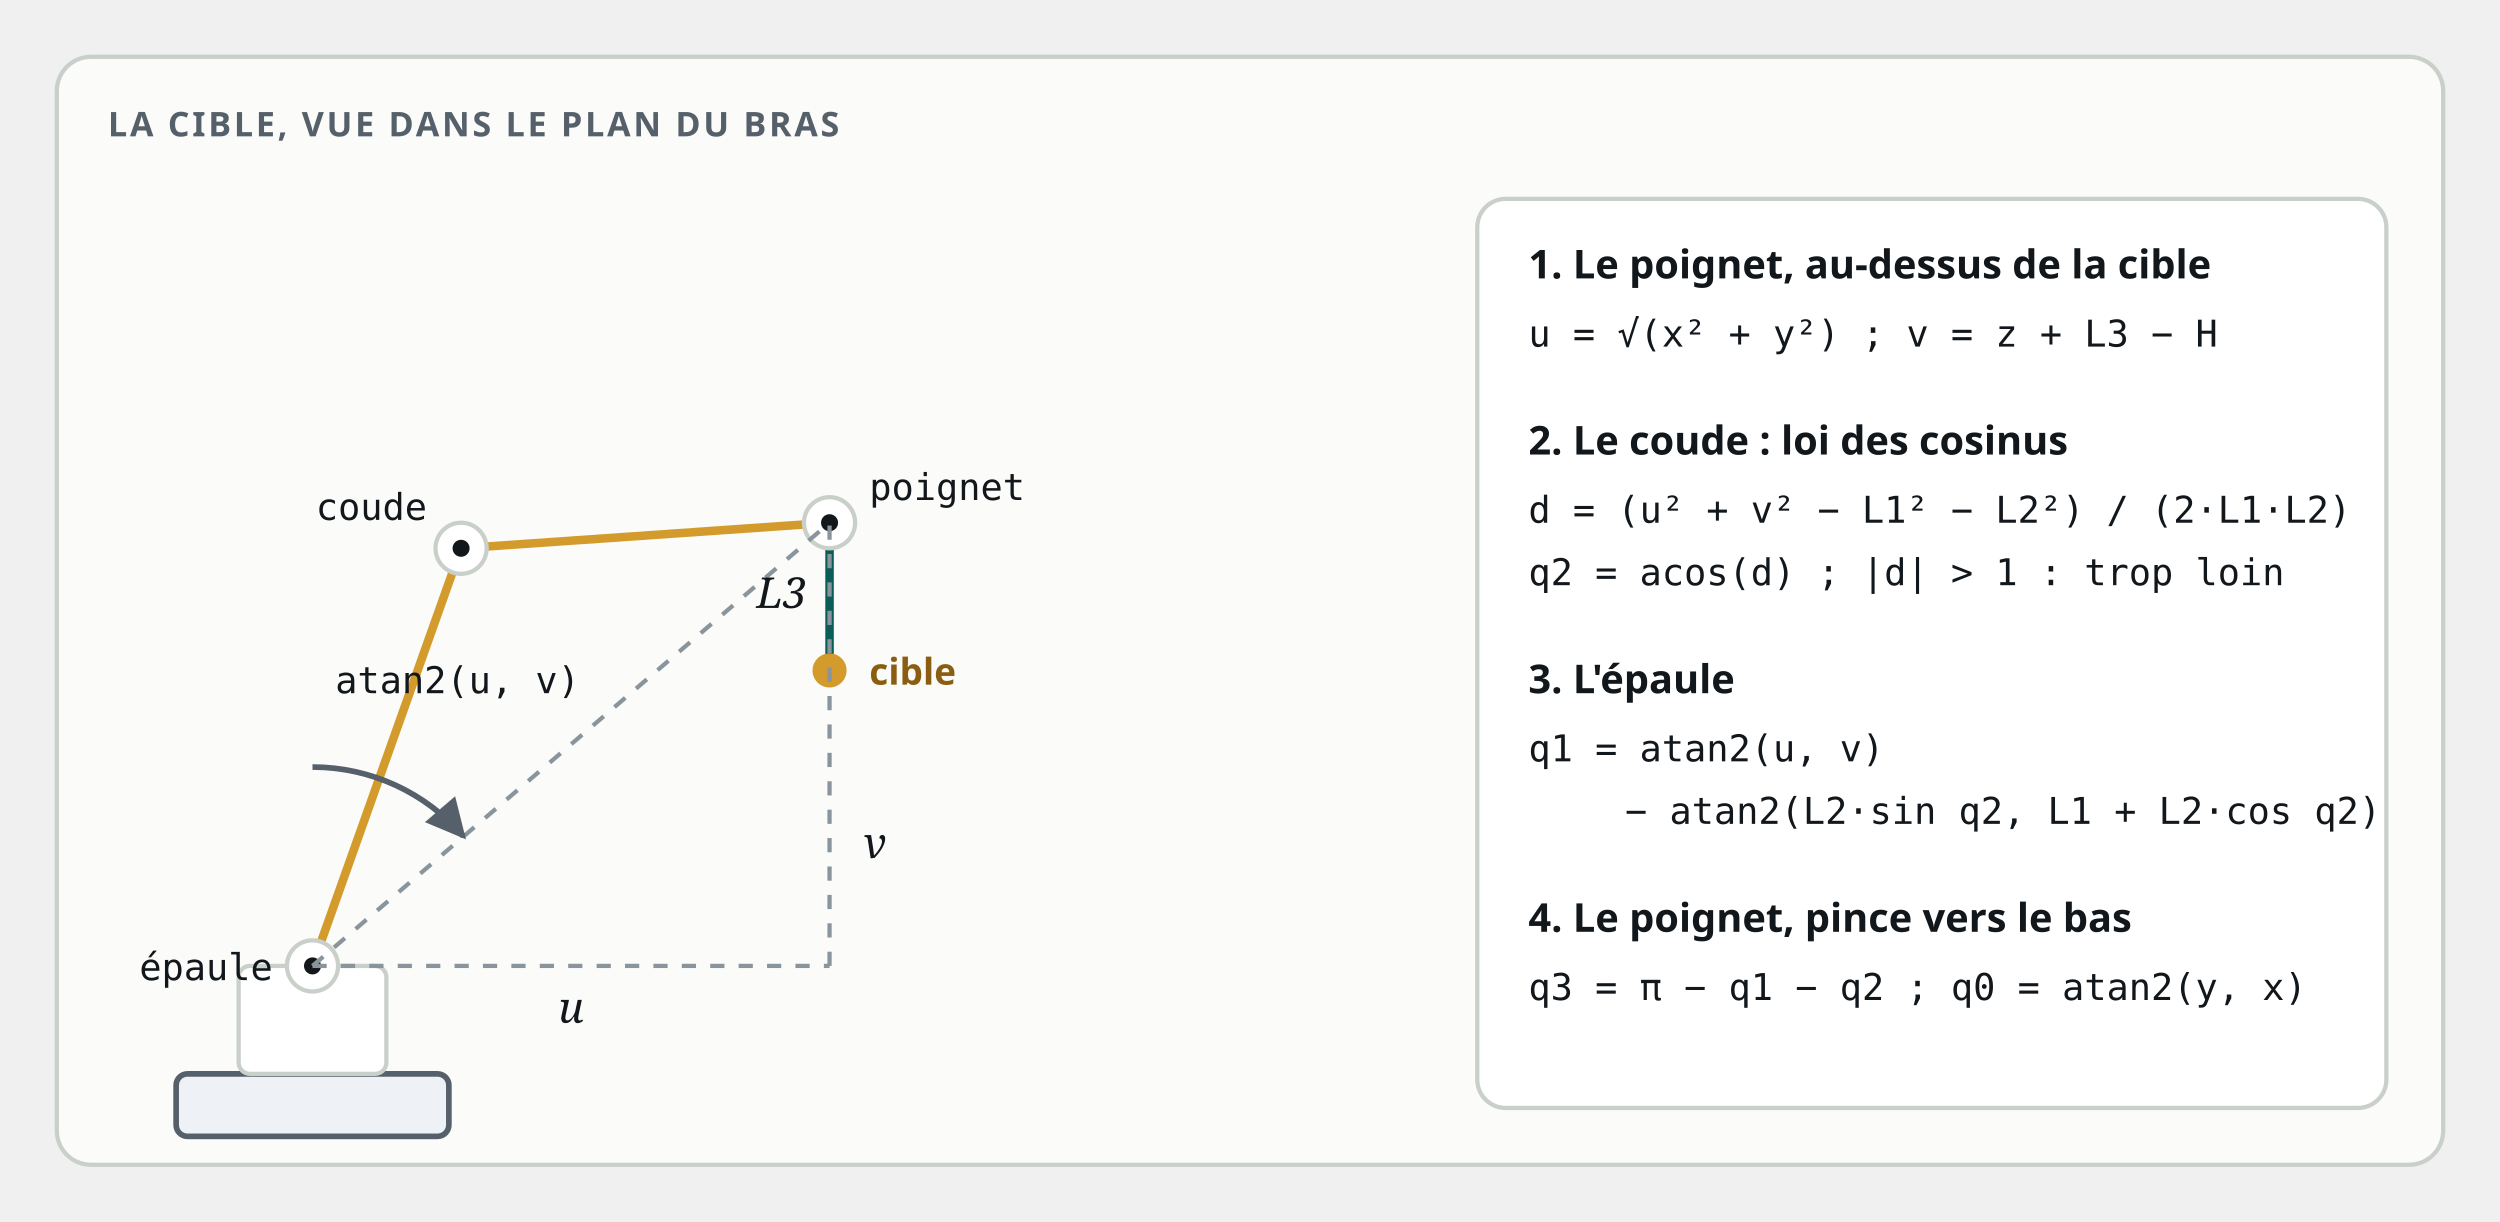
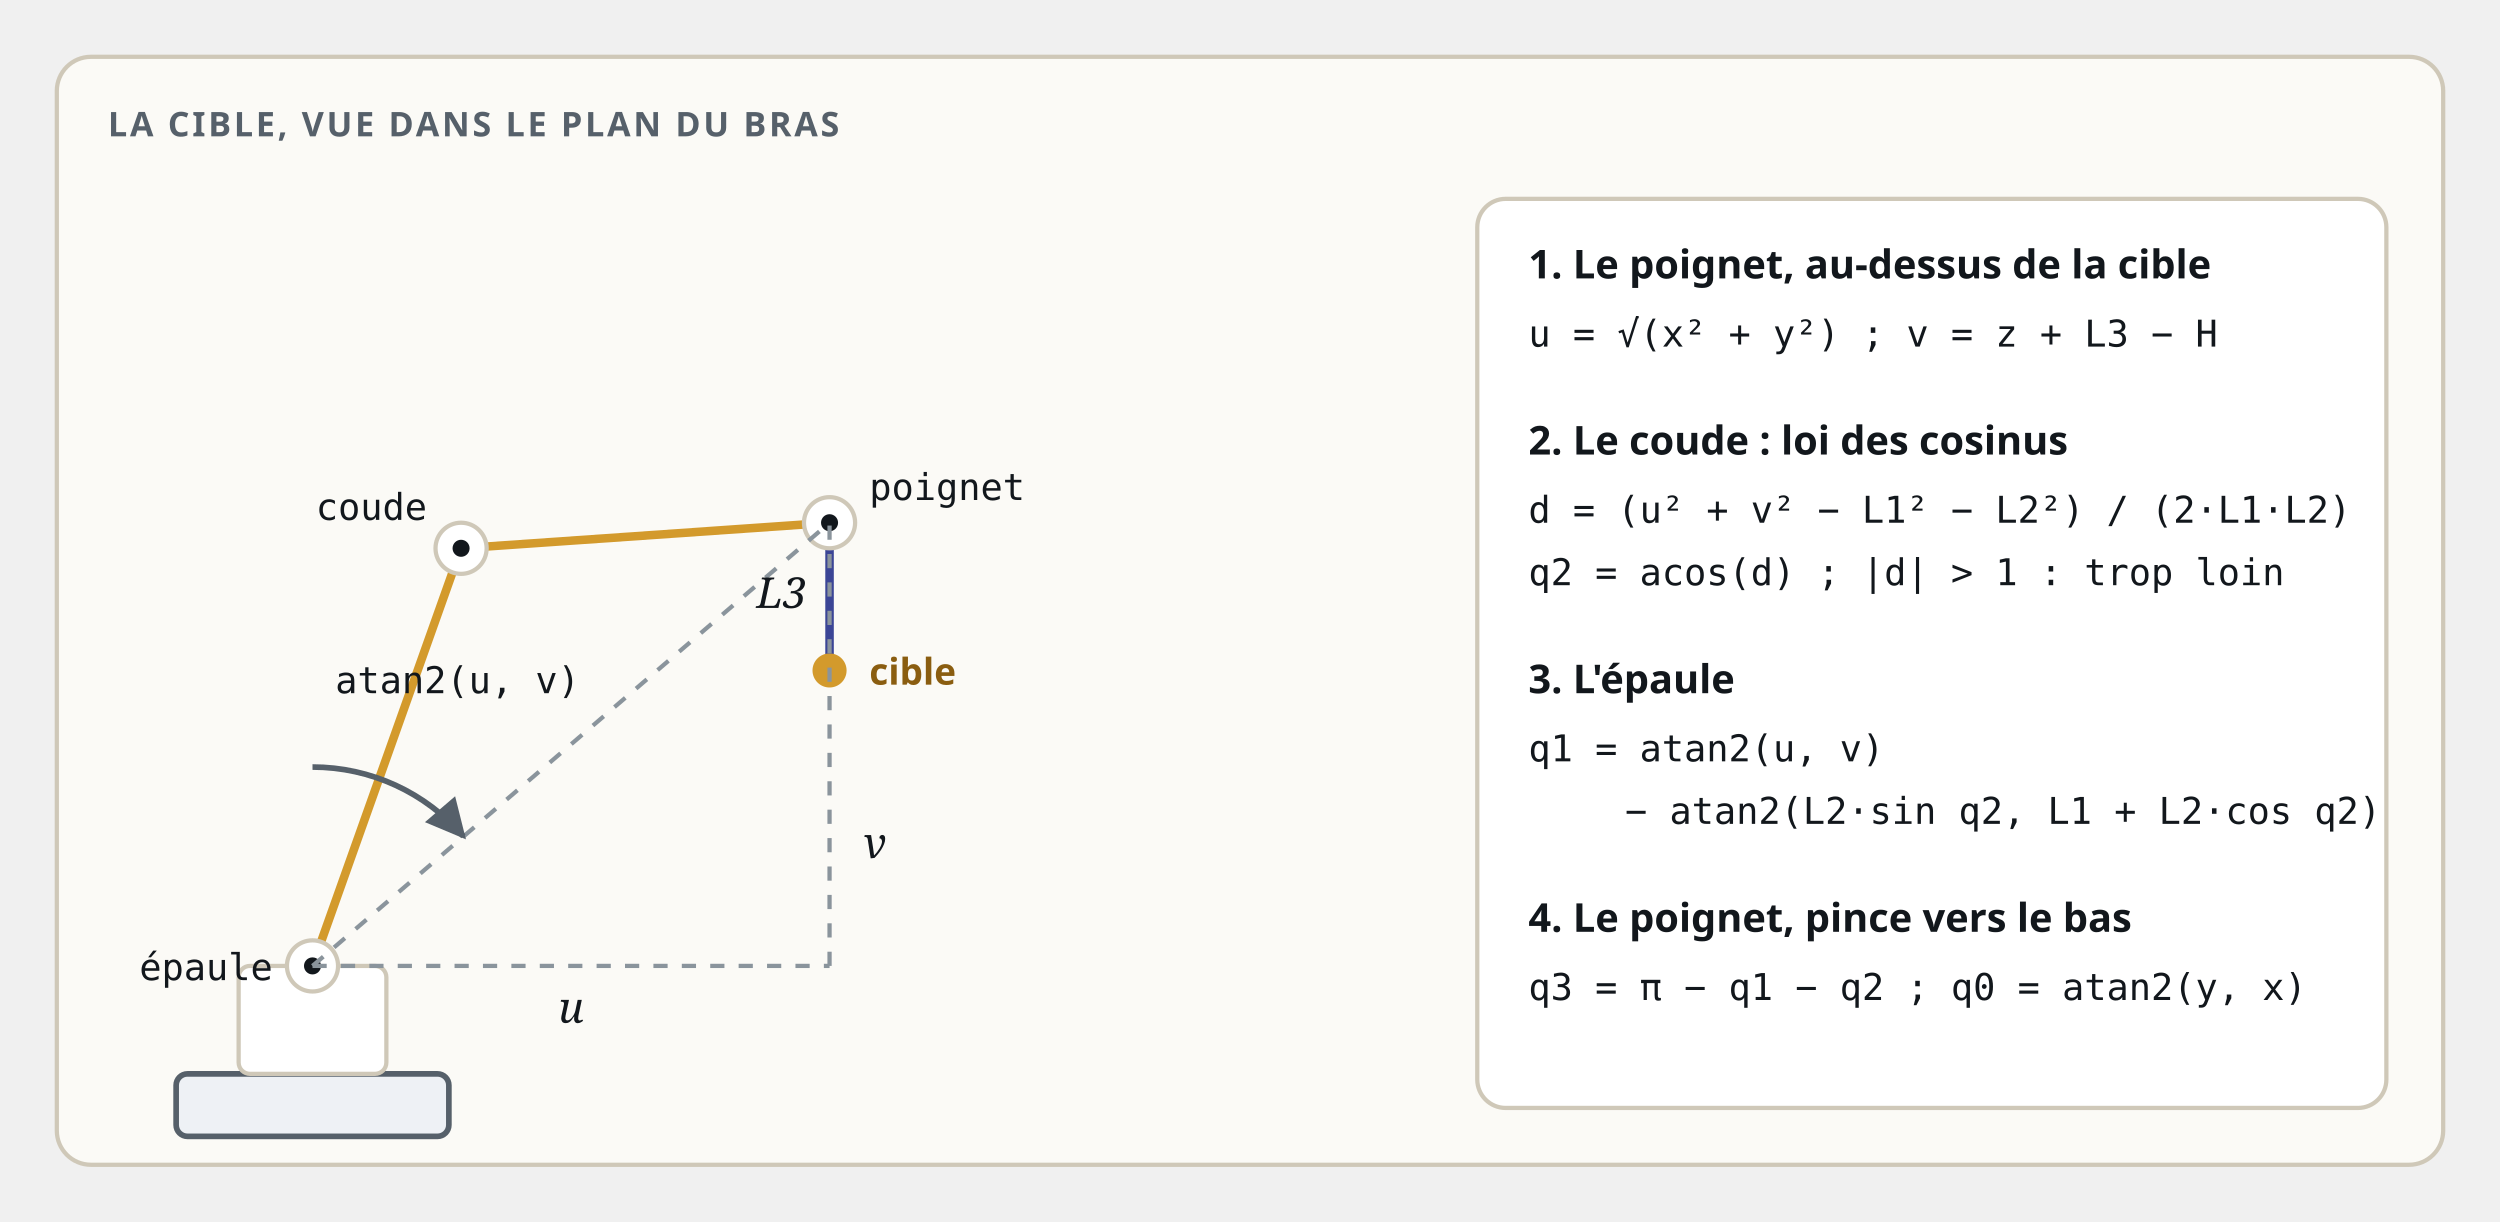
<svg xmlns="http://www.w3.org/2000/svg" viewBox="0 0 880 430" role="img" aria-labelledby="t d">
  <style>
- .fond { fill: #fbfbf9; stroke: #c9cfc9; stroke-width: 1.5; }
- .grille { stroke: #e7eae6; stroke-width: 1; }
- .boite { fill: #ffffff; stroke: #c9cfc9; stroke-width: 1.5; }
- .calcul { fill: #e3f1ee; stroke: #0b5e57; stroke-width: 2; }
+ .fond { fill: #fbfaf6; stroke: #cfc8b8; stroke-width: 1.5; }
+ .grille { stroke: #ece8de; stroke-width: 1; }
+ .boite { fill: #ffffff; stroke: #cfc8b8; stroke-width: 1.5; }
+ .calcul { fill: #ecedf9; stroke: #3b4596; stroke-width: 2; }
.capteur { fill: #fff8e8; stroke: #d39a2c; stroke-width: 2; }
.actionneur { fill: #eef1f5; stroke: #56606a; stroke-width: 2; }
- .robot { fill: #e3f1ee; stroke: #0b5e57; stroke-width: 2; }
+ .robot { fill: #ecedf9; stroke: #3b4596; stroke-width: 2; }
.roue { fill: #12171c; }
.roulette { fill: #ffffff; stroke: #12171c; stroke-width: 1.5; }
- .nez { fill: #0b5e57; }
+ .nez { fill: #3b4596; }
.ax-x { stroke: #d64545; stroke-width: 3; fill: none; } .ax-y { stroke: #2f9e44; stroke-width: 3; fill: none; }
.px { fill: #d64545; } .py { fill: #2f9e44; }
.trait { stroke: #56606a; stroke-width: 2; fill: none; }
.tirets { stroke: #8a949c; stroke-width: 1.5; stroke-dasharray: 5 5; fill: none; }
.trajet { stroke: #d39a2c; stroke-width: 3; fill: none; stroke-linecap: round; }
.trajet-pointe { fill: #d39a2c; }
- .vitesse { stroke: #0b5e57; stroke-width: 3; fill: none; }
- .vitesse-pointe { fill: #0b5e57; }
+ .vitesse { stroke: #3b4596; stroke-width: 3; fill: none; }
+ .vitesse-pointe { fill: #3b4596; }
.pointe { fill: #56606a; }
.cir { fill: #d39a2c; }
.t { fill: #12171c; font: 400 14px "IBM Plex Sans", system-ui, sans-serif; }
.t-gras { fill: #12171c; font: 600 14px "IBM Plex Sans", system-ui, sans-serif; }
.t-titre { fill: #12171c; font: 600 16px "IBM Plex Sans", system-ui, sans-serif; }
.t-petit { fill: #56606a; font: 400 12.5px "IBM Plex Sans", system-ui, sans-serif; }
.t-sur { fill: #56606a; font: 600 12px "IBM Plex Sans", system-ui, sans-serif; letter-spacing: 0.08em; }
.t-math { fill: #12171c; font: italic 500 15px "IBM Plex Serif", Georgia, serif; }
.t-code { fill: #12171c; font: 500 13px "JetBrains Mono", "DejaVu Sans Mono", monospace; }
- .t-accent { fill: #0b5e57; font: 600 13px "IBM Plex Sans", system-ui, sans-serif; }
+ .t-accent { fill: #3b4596; font: 600 13px "IBM Plex Sans", system-ui, sans-serif; }
.t-ambre { fill: #8a5d10; font: 600 13px "IBM Plex Sans", system-ui, sans-serif; }
.t-x { fill: #d64545; font: 600 13px "JetBrains Mono", monospace; } .t-y { fill: #2f9e44; font: 600 13px "JetBrains Mono", monospace; }
- .badge { fill: #0b5e57; } .t-badge { fill: #ffffff; font: 600 12px "IBM Plex Sans", system-ui, sans-serif; }
- .sep { stroke: #e2e5e1; stroke-width: 1.5; }
+ .badge { fill: #3b4596; } .t-badge { fill: #ffffff; font: 600 12px "IBM Plex Sans", system-ui, sans-serif; }
+ .sep { stroke: #e7e2d6; stroke-width: 1.5; }
@media (prefers-color-scheme: dark) {
-   .fond { fill: #0f161d; stroke: #34424f; } .grille { stroke: #1b2630; }
-   .boite { fill: #121a22; stroke: #34424f; }
-   .calcul, .robot { fill: #12302d; stroke: #4fb3a7; }
+   .fond { fill: #101114; stroke: #3a3b42; } .grille { stroke: #1f2026; }
+   .boite { fill: #16171b; stroke: #3a3b42; }
+   .calcul, .robot { fill: #1d2140; stroke: #9aa4f0; }
  .capteur { fill: #2a2212; stroke: #f2b544; }
-   .actionneur { fill: #1a222b; stroke: #8a99a8; }
-   .roue { fill: #c9d3dc; } .roulette { fill: #121a22; stroke: #c9d3dc; } .nez { fill: #4fb3a7; }
+   .actionneur { fill: #1c1d22; stroke: #9a9aa3; }
+   .roue { fill: #c9c9cf; } .roulette { fill: #16171b; stroke: #c9c9cf; } .nez { fill: #9aa4f0; }
  .ax-x { stroke: #ff6b6b; } .ax-y { stroke: #51cf66; } .px, .t-x { fill: #ff6b6b; } .py, .t-y { fill: #51cf66; }
-   .trait { stroke: #8a99a8; } .tirets { stroke: #5d6b78; } .pointe { fill: #8a99a8; }
+   .trait { stroke: #9a9aa3; } .tirets { stroke: #62636b; } .pointe { fill: #9a9aa3; }
  .trajet { stroke: #f2b544; } .trajet-pointe, .cir { fill: #f2b544; }
-   .vitesse { stroke: #4fb3a7; } .vitesse-pointe { fill: #4fb3a7; }
-   .t, .t-gras, .t-titre, .t-math, .t-code { fill: #e3e8ee; }
-   .t-petit, .t-sur { fill: #8a99a8; } .t-accent { fill: #4fb3a7; } .t-ambre { fill: #f2b544; }
-   .badge { fill: #4fb3a7; } .t-badge { fill: #0b1015; } .sep { stroke: #22303c; }
+   .vitesse { stroke: #9aa4f0; } .vitesse-pointe { fill: #9aa4f0; }
+   .t, .t-gras, .t-titre, .t-math, .t-code { fill: #f4f1ea; }
+   .t-petit, .t-sur { fill: #9a9aa3; } .t-accent { fill: #9aa4f0; } .t-ambre { fill: #f2b544; }
+   .badge { fill: #9aa4f0; } .t-badge { fill: #0b0b0d; } .sep { stroke: #26272d; }
}
</style>
  <defs>
    <marker id="m-trait" viewBox="0 0 10 10" refX="9" refY="5" markerWidth="7" markerHeight="7" orient="auto-start-reverse">
      <path class="pointe" d="M0 0 L10 5 L0 10 z" />
    </marker>
    <marker id="m-trajet" viewBox="0 0 10 10" refX="8" refY="5" markerWidth="6" markerHeight="6" orient="auto">
      <path class="trajet-pointe" d="M0 0 L10 5 L0 10 z" />
    </marker>
    <marker id="m-vitesse" viewBox="0 0 10 10" refX="8" refY="5" markerWidth="6" markerHeight="6" orient="auto">
      <path class="vitesse-pointe" d="M0 0 L10 5 L0 10 z" />
    </marker>
    <marker id="m-x" viewBox="0 0 10 10" refX="8" refY="5" markerWidth="5" markerHeight="5" orient="auto">
      <path class="px" d="M0 0 L10 5 L0 10 z" />
    </marker>
    <marker id="m-y" viewBox="0 0 10 10" refX="8" refY="5" markerWidth="5" markerHeight="5" orient="auto">
      <path class="py" d="M0 0 L10 5 L0 10 z" />
    </marker>
  </defs>
  <rect class="fond" x="20.0" y="20.0" width="840.0" height="390.0" rx="12" />
  <text class="t-sur" x="38.0" y="48.0" text-anchor="start">LA CIBLE, VUE DANS LE PLAN DU BRAS</text>
  <rect class="actionneur" x="62.0" y="378.0" width="96.0" height="22.0" rx="4" />
  <rect class="boite" x="84.0" y="340.0" width="52.0" height="38.0" rx="4" />
  <line class="trajet" x1="110.0" y1="340.0" x2="162.3" y2="193.0" />
  <line class="trajet" x1="162.3" y1="193.0" x2="292.0" y2="184.0" />
  <line class="vitesse" x1="292.0" y1="184.0" x2="292.0" y2="236.0" />
  <circle class="boite" cx="110.0" cy="340.0" r="9" />
  <circle class="roue" cx="110.0" cy="340.0" r="3" />
  <circle class="boite" cx="162.3" cy="193.0" r="9" />
  <circle class="roue" cx="162.3" cy="193.0" r="3" />
  <circle class="boite" cx="292.0" cy="184.0" r="9" />
  <circle class="roue" cx="292.0" cy="184.0" r="3" />
  <circle class="cir" cx="292.0" cy="236.0" r="6" />
  <line class="tirets" x1="110.0" y1="340.0" x2="292.0" y2="184.0" />
  <line class="tirets" x1="110.0" y1="340.0" x2="292.0" y2="340.0" />
  <line class="tirets" x1="292.0" y1="340.0" x2="292.0" y2="184.0" />
  <text class="t-math" x="201.0" y="360.0" text-anchor="middle">u</text>
  <text class="t-math" x="304.0" y="302.0" text-anchor="start">v</text>
  <text class="t-code" x="96.0" y="345.0" text-anchor="end">épaule</text>
  <text class="t-code" x="150.3" y="183.0" text-anchor="end">coude</text>
  <text class="t-code" x="306.0" y="176.0" text-anchor="start">poignet</text>
  <text class="t-ambre" x="306.0" y="241.0" text-anchor="start">cible</text>
  <text class="t-math" x="284.0" y="214.0" text-anchor="end">L3</text>
  <path class="trait" d="M110.0 270.0 A70.0 70.0 0 0 1 163.1 294.4" marker-end="url(#m-trait)" />
  <text class="t-code" x="118.0" y="244.0" text-anchor="start">atan2(u, v)</text>
  <rect class="boite" x="520.0" y="70.0" width="320.0" height="320.0" rx="10" />
  <text class="t-gras" x="538.0" y="98.0" text-anchor="start">1. Le poignet, au-dessus de la cible</text>
  <text class="t-code" x="538.0" y="122.0" text-anchor="start">u = √(x² + y²) ; v = z + L3 − H</text>
  <text class="t-gras" x="538.0" y="160.0" text-anchor="start">2. Le coude : loi des cosinus</text>
  <text class="t-code" x="538.0" y="184.0" text-anchor="start">d = (u² + v² − L1² − L2²) / (2·L1·L2)</text>
  <text class="t-code" x="538.0" y="206.0" text-anchor="start">q2 = acos(d) ; |d| &gt; 1 : trop loin</text>
  <text class="t-gras" x="538.0" y="244.0" text-anchor="start">3. L'épaule</text>
  <text class="t-code" x="538.0" y="268.0" text-anchor="start">q1 = atan2(u, v)</text>
  <text class="t-code" x="572.0" y="290.0" text-anchor="start">− atan2(L2·sin q2, L1 + L2·cos q2)</text>
  <text class="t-gras" x="538.0" y="328.0" text-anchor="start">4. Le poignet, pince vers le bas</text>
  <text class="t-code" x="538.0" y="352.0" text-anchor="start">q3 = π − q1 − q2 ; q0 = atan2(y, x)</text>
</svg>
